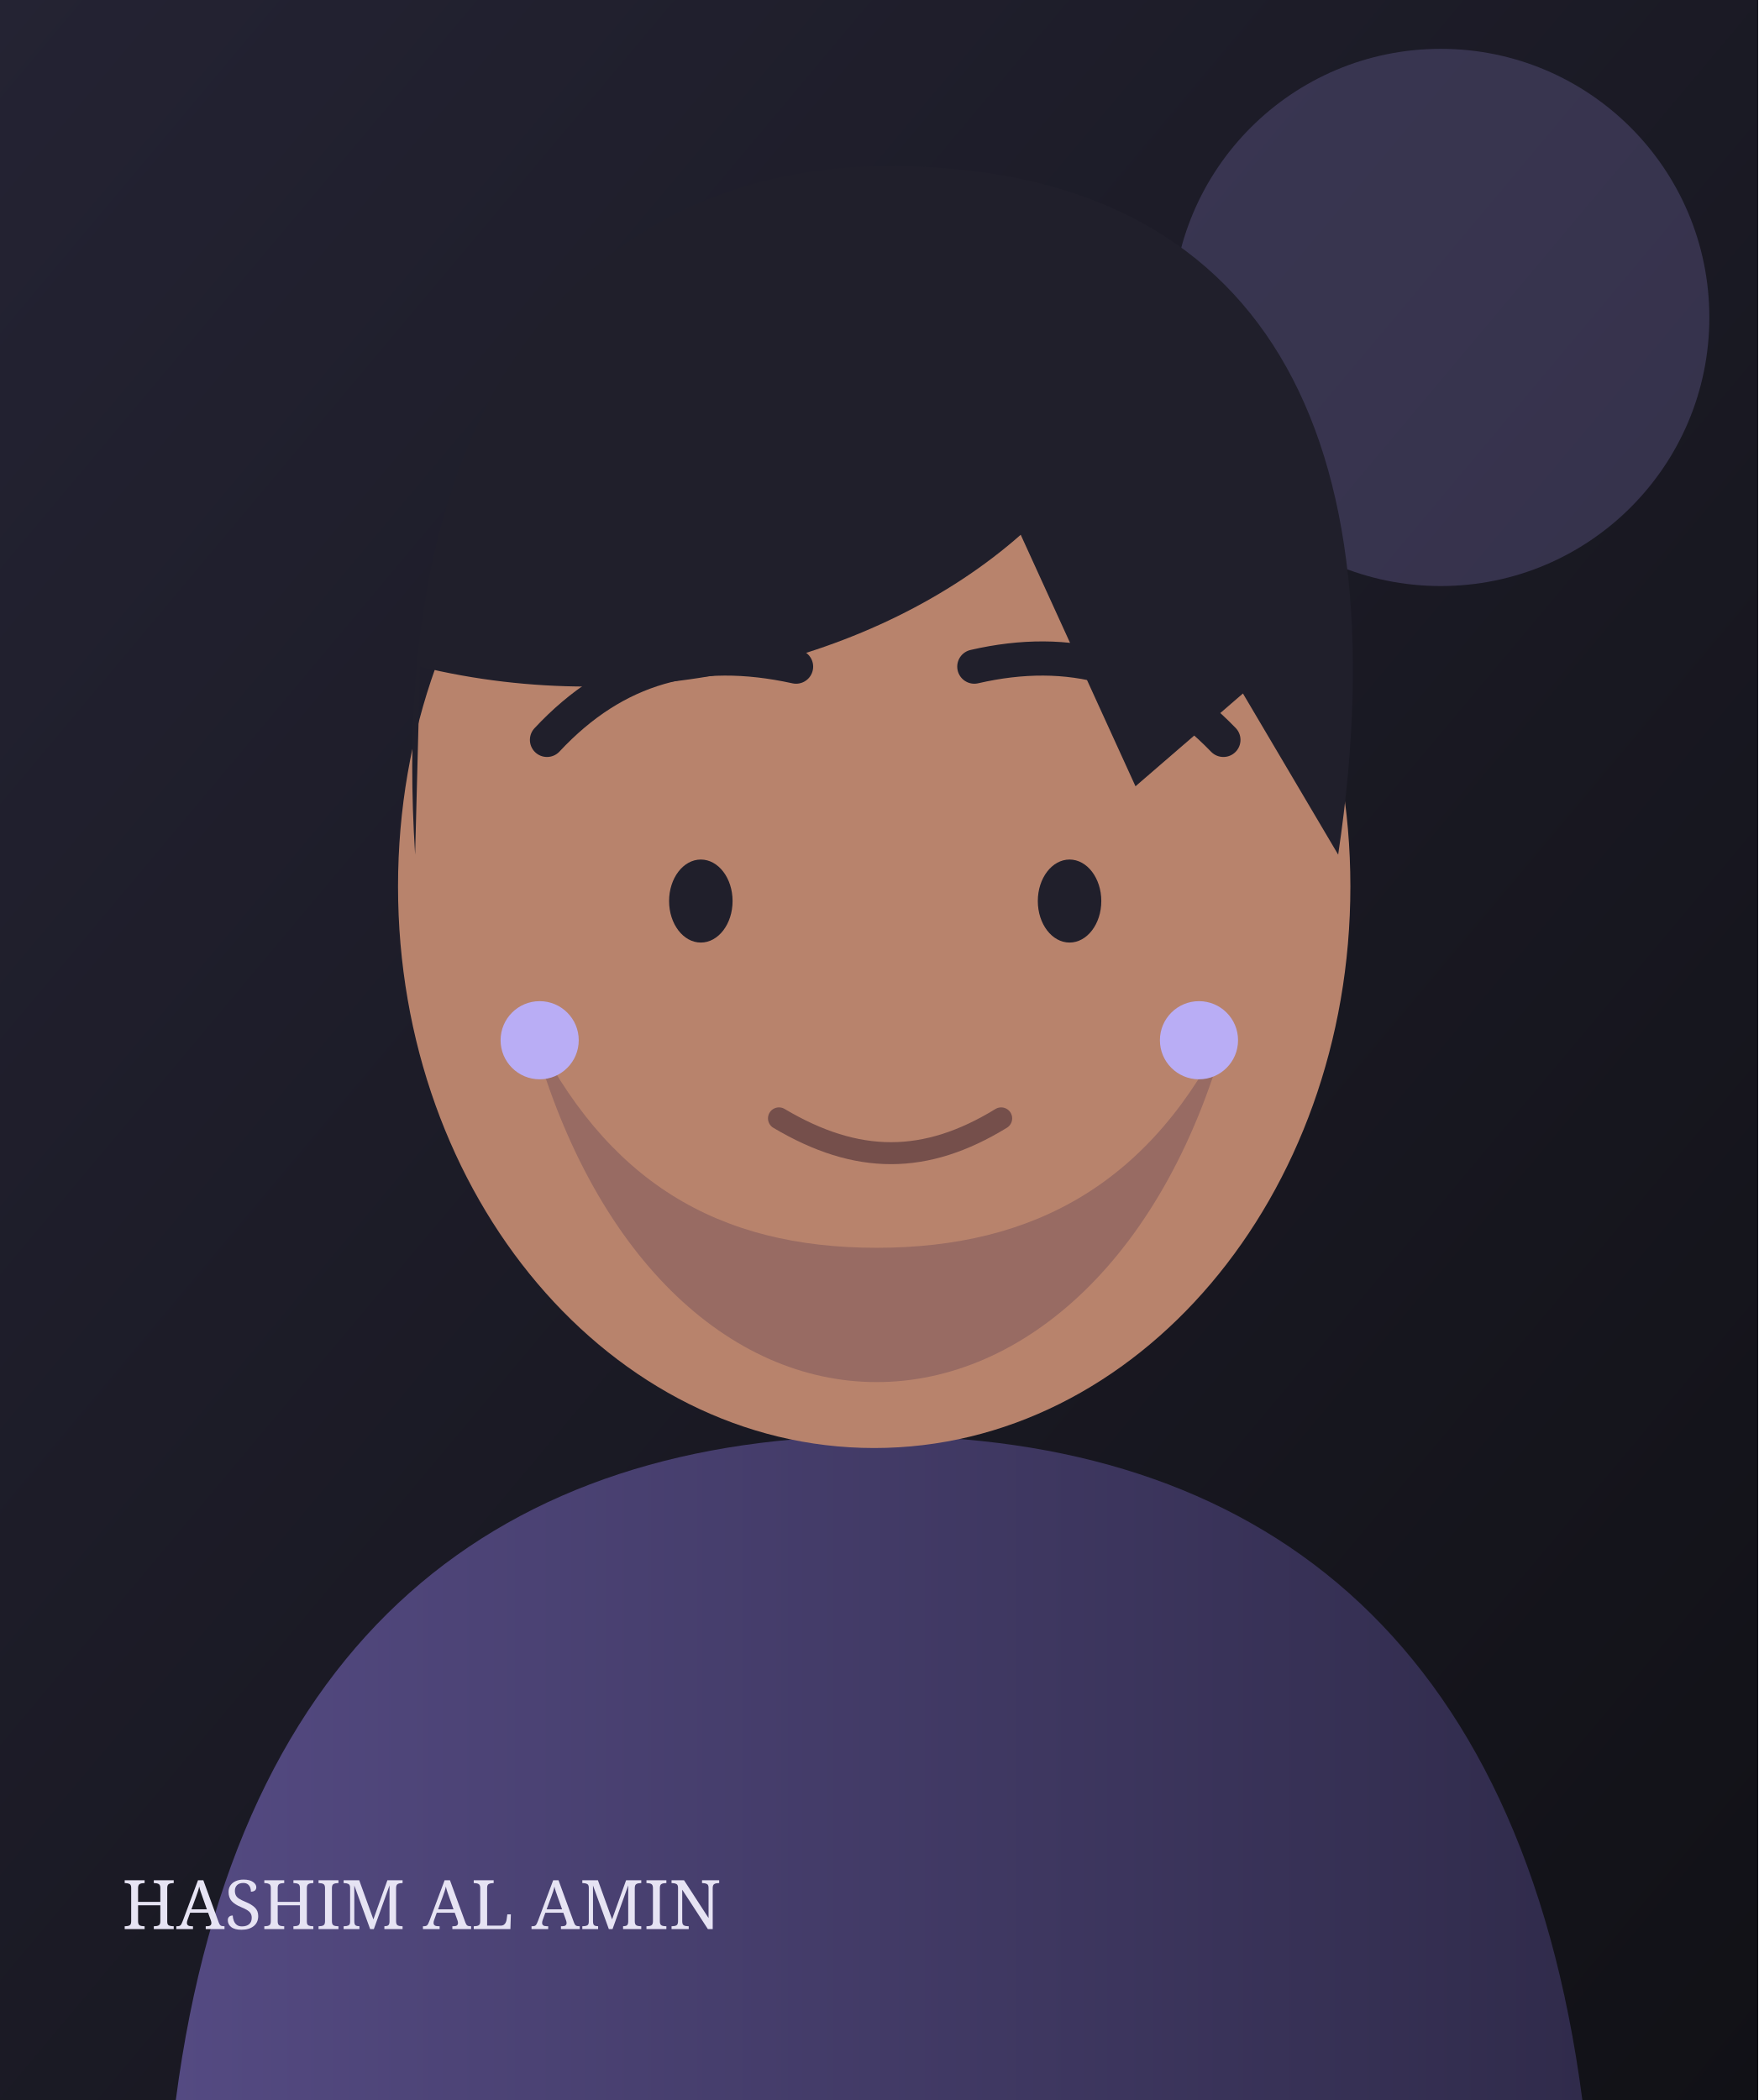
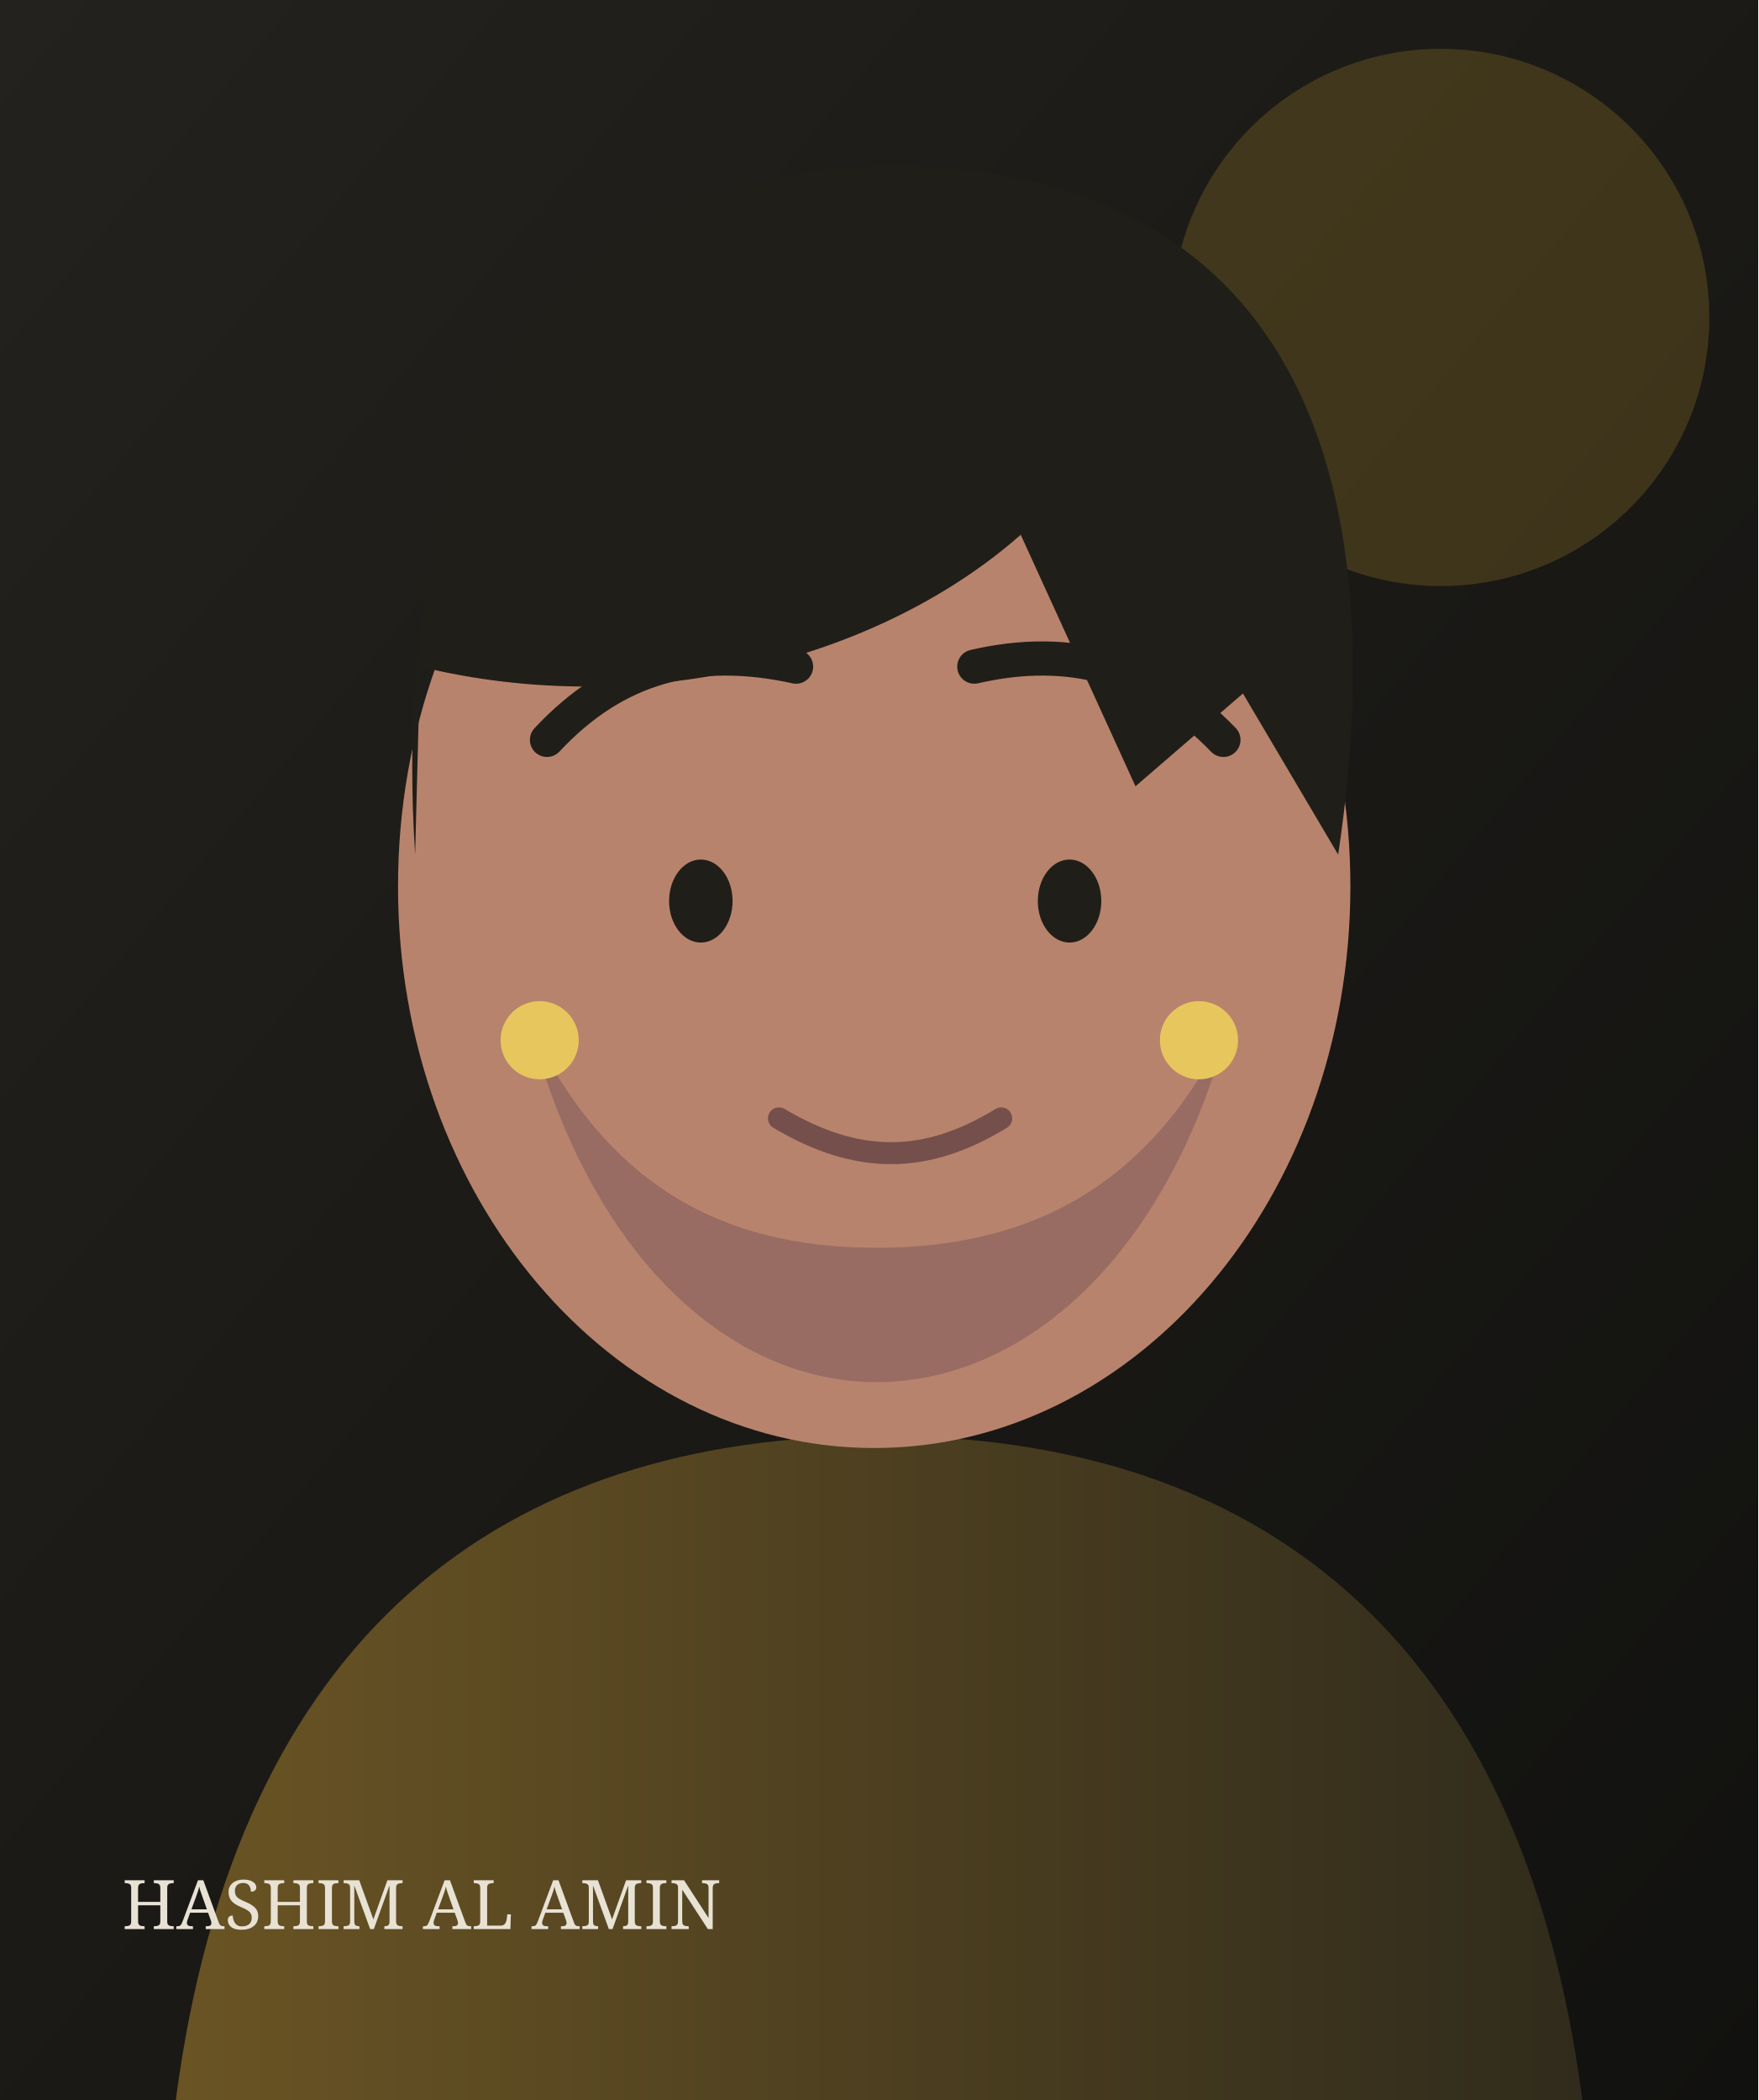
<svg xmlns="http://www.w3.org/2000/svg" viewBox="0 0 720 860">
  <defs>
    <linearGradient id="bg" x1="0" x2="1" y1="0" y2="1">
-       <stop stop-color="#242333" />
-       <stop offset="1" stop-color="#111116" />
+       <stop stop-color="#24221e" />
+       <stop offset="1" stop-color="#11110f" />
    </linearGradient>
    <linearGradient id="shirt" x1="0" x2="1">
-       <stop stop-color="#544a82" />
-       <stop offset="1" stop-color="#302b4b" />
+       <stop stop-color="#6a5424" />
+       <stop offset="1" stop-color="#302b1c" />
    </linearGradient>
  </defs>
  <rect width="720" height="860" fill="url(#bg)" />
-   <circle cx="590" cy="130" r="110" fill="#a99af7" opacity=".2" />
+   <circle cx="590" cy="130" r="110" fill="#d2a52d" opacity=".2" />
  <path d="M72 860c25-191 134-272 288-272s263 81 288 272" fill="url(#shirt)" />
  <ellipse cx="358" cy="363" rx="195" ry="230" fill="#b8836c" />
-   <path d="M170 350c-13-202 83-282 194-282 147 0 211 101 184 282l-39-66-44 38-47-103c-59 52-156 76-246 54z" fill="#201f2b" />
+   <path d="M170 350c-13-202 83-282 194-282 147 0 211 101 184 282l-39-66-44 38-47-103c-59 52-156 76-246 54z" fill="#201e19" />
  <path d="M217 420c25 95 82 146 142 146s119-51 144-146c-31 64-79 91-144 91s-111-27-142-91z" fill="#986b63" />
-   <ellipse cx="287" cy="369" rx="13" ry="17" fill="#201f2b" />
-   <ellipse cx="438" cy="369" rx="13" ry="17" fill="#201f2b" />
+   <ellipse cx="287" cy="369" rx="13" ry="17" fill="#201e19" />
+   <ellipse cx="438" cy="369" rx="13" ry="17" fill="#201e19" />
  <path d="M319 458c32 19 60 19 91 0" fill="none" stroke="#754f4b" stroke-width="9" stroke-linecap="round" />
-   <path d="M224 303c28-30 61-39 102-30" fill="none" stroke="#201f2b" stroke-width="14" stroke-linecap="round" />
-   <path d="M399 273c39-9 73 0 102 30" fill="none" stroke="#201f2b" stroke-width="14" stroke-linecap="round" />
-   <circle cx="221" cy="426" r="16" fill="#b9adf5" />
-   <circle cx="491" cy="426" r="16" fill="#b9adf5" />
-   <text x="50" y="790" fill="#e6e3f3" font-family="Georgia,serif" font-size="28">HASHIM AL AMIN</text>
+   <path d="M224 303c28-30 61-39 102-30" fill="none" stroke="#201e19" stroke-width="14" stroke-linecap="round" />
+   <path d="M399 273c39-9 73 0 102 30" fill="none" stroke="#201e19" stroke-width="14" stroke-linecap="round" />
+   <circle cx="221" cy="426" r="16" fill="#e8c65e" />
+   <circle cx="491" cy="426" r="16" fill="#e8c65e" />
+   <text x="50" y="790" fill="#e8e2d4" font-family="Georgia,serif" font-size="28">HASHIM AL AMIN</text>
</svg>
